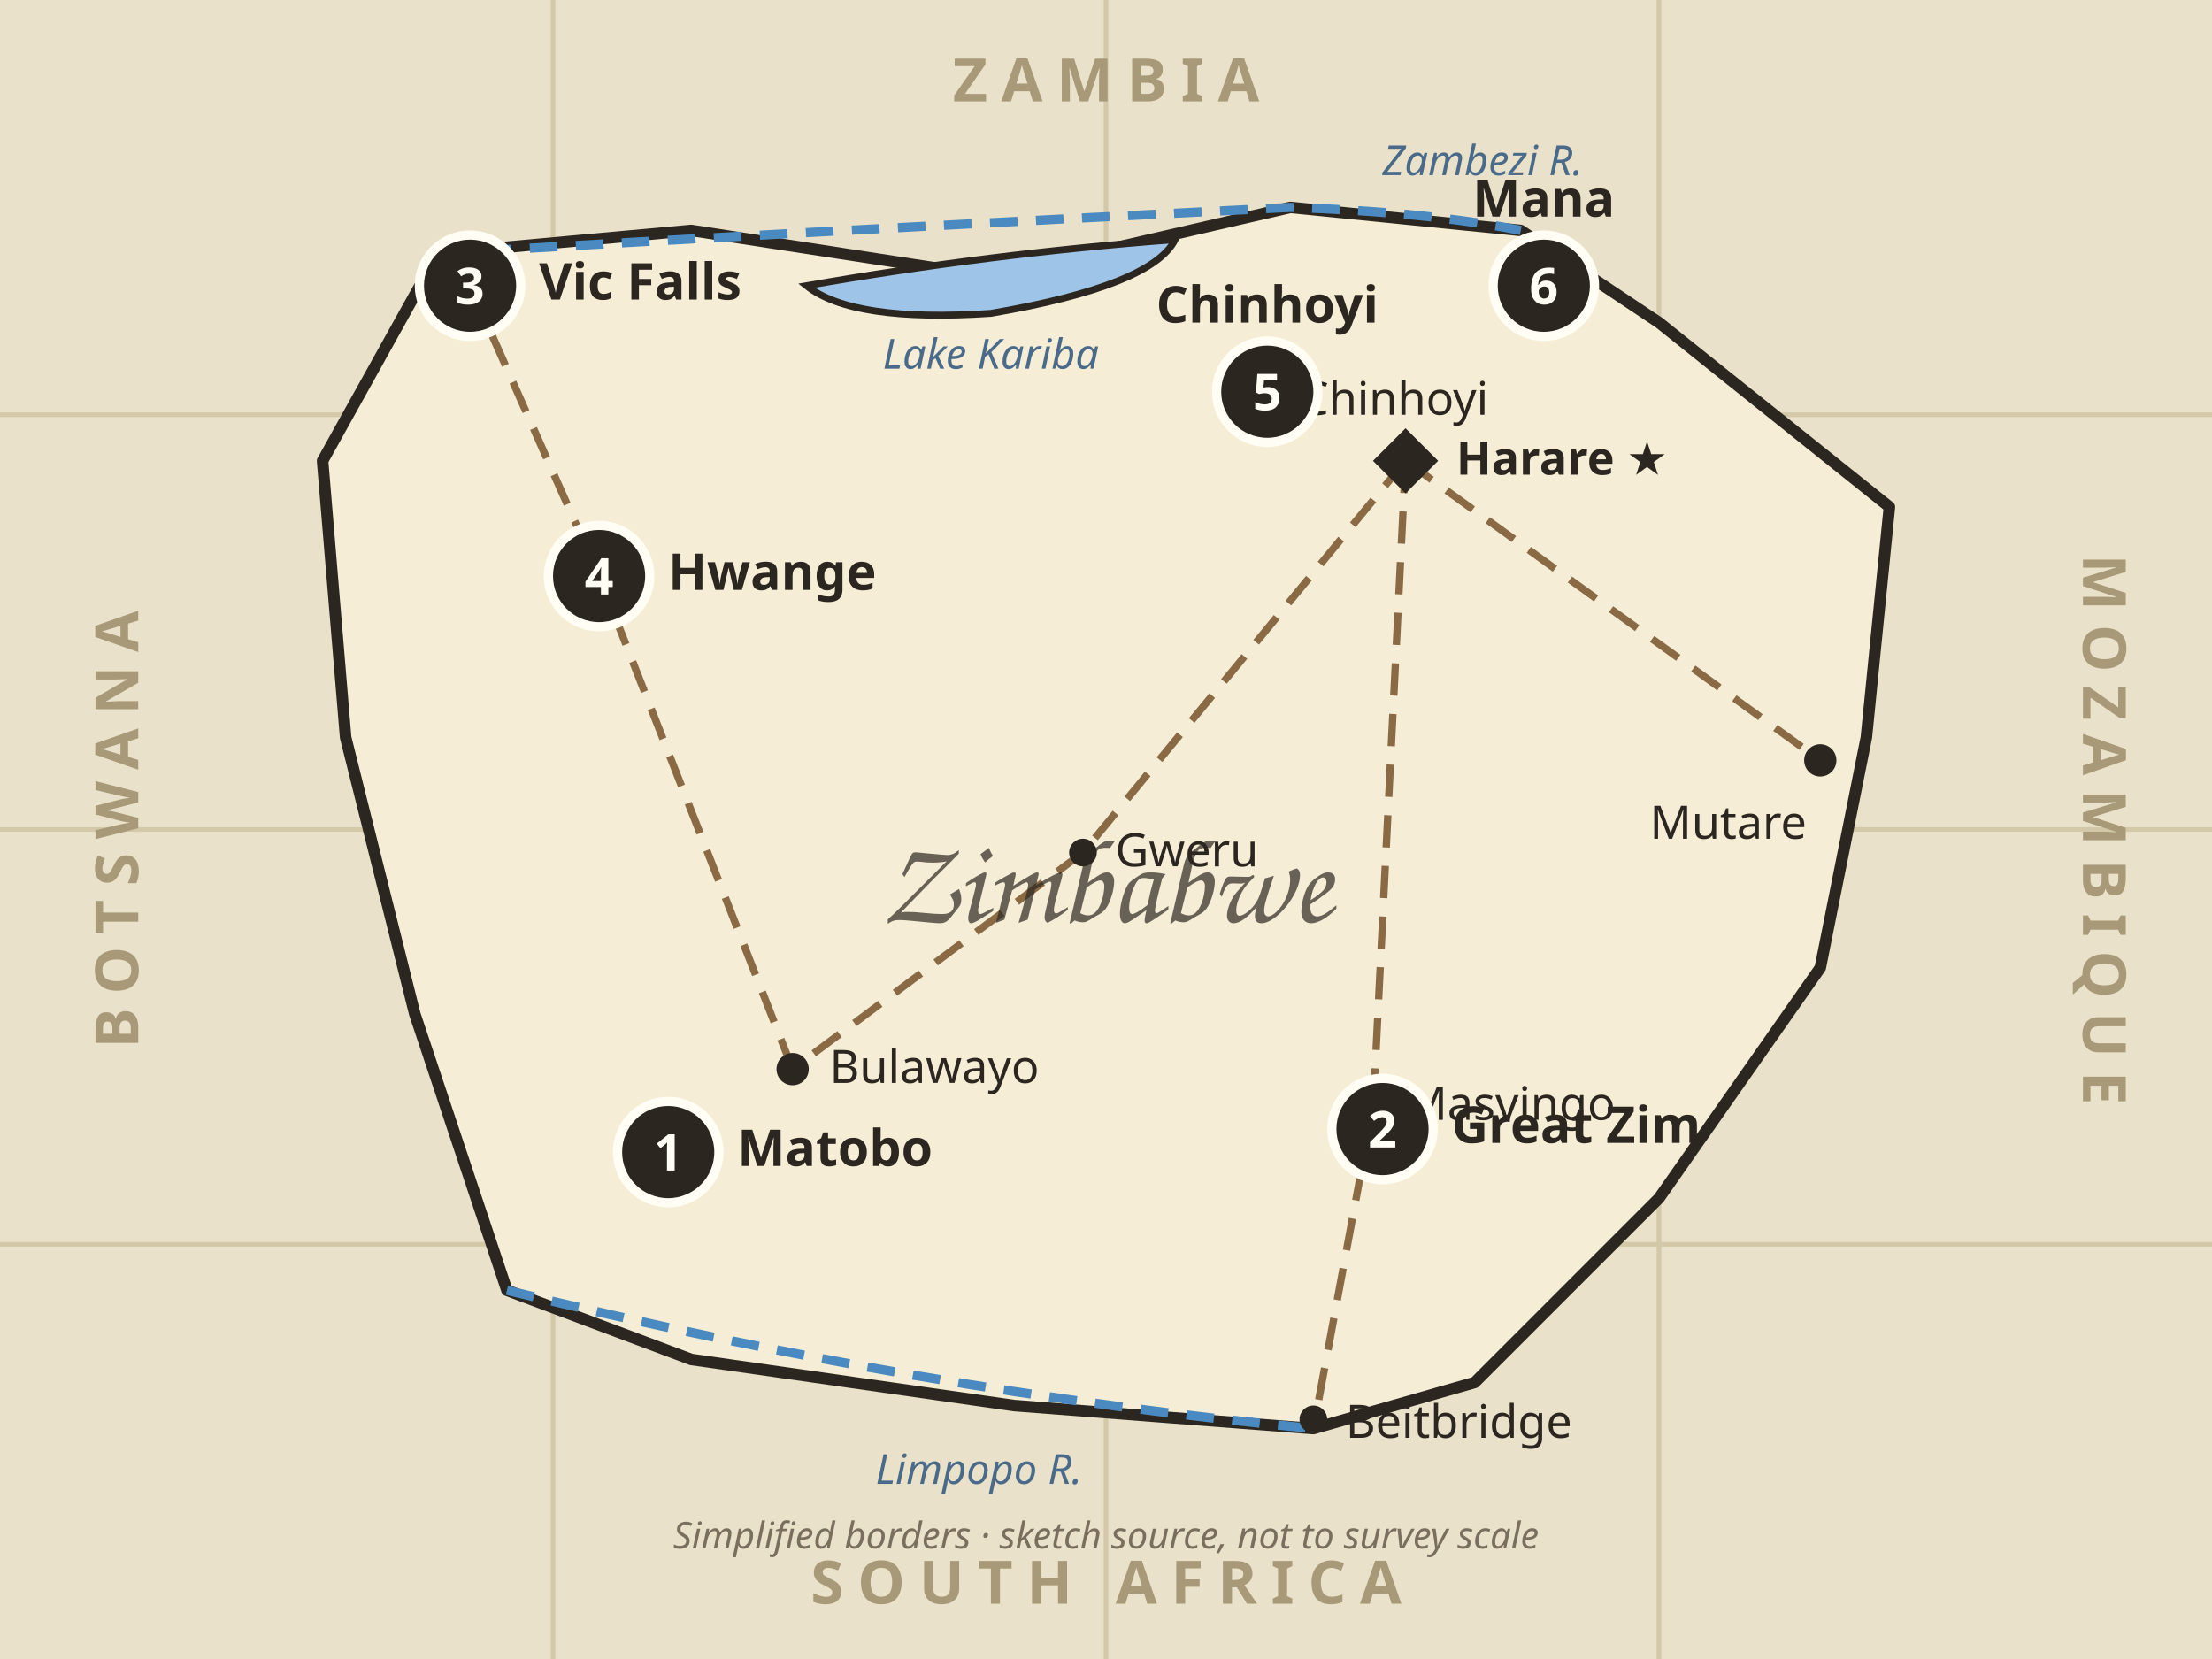
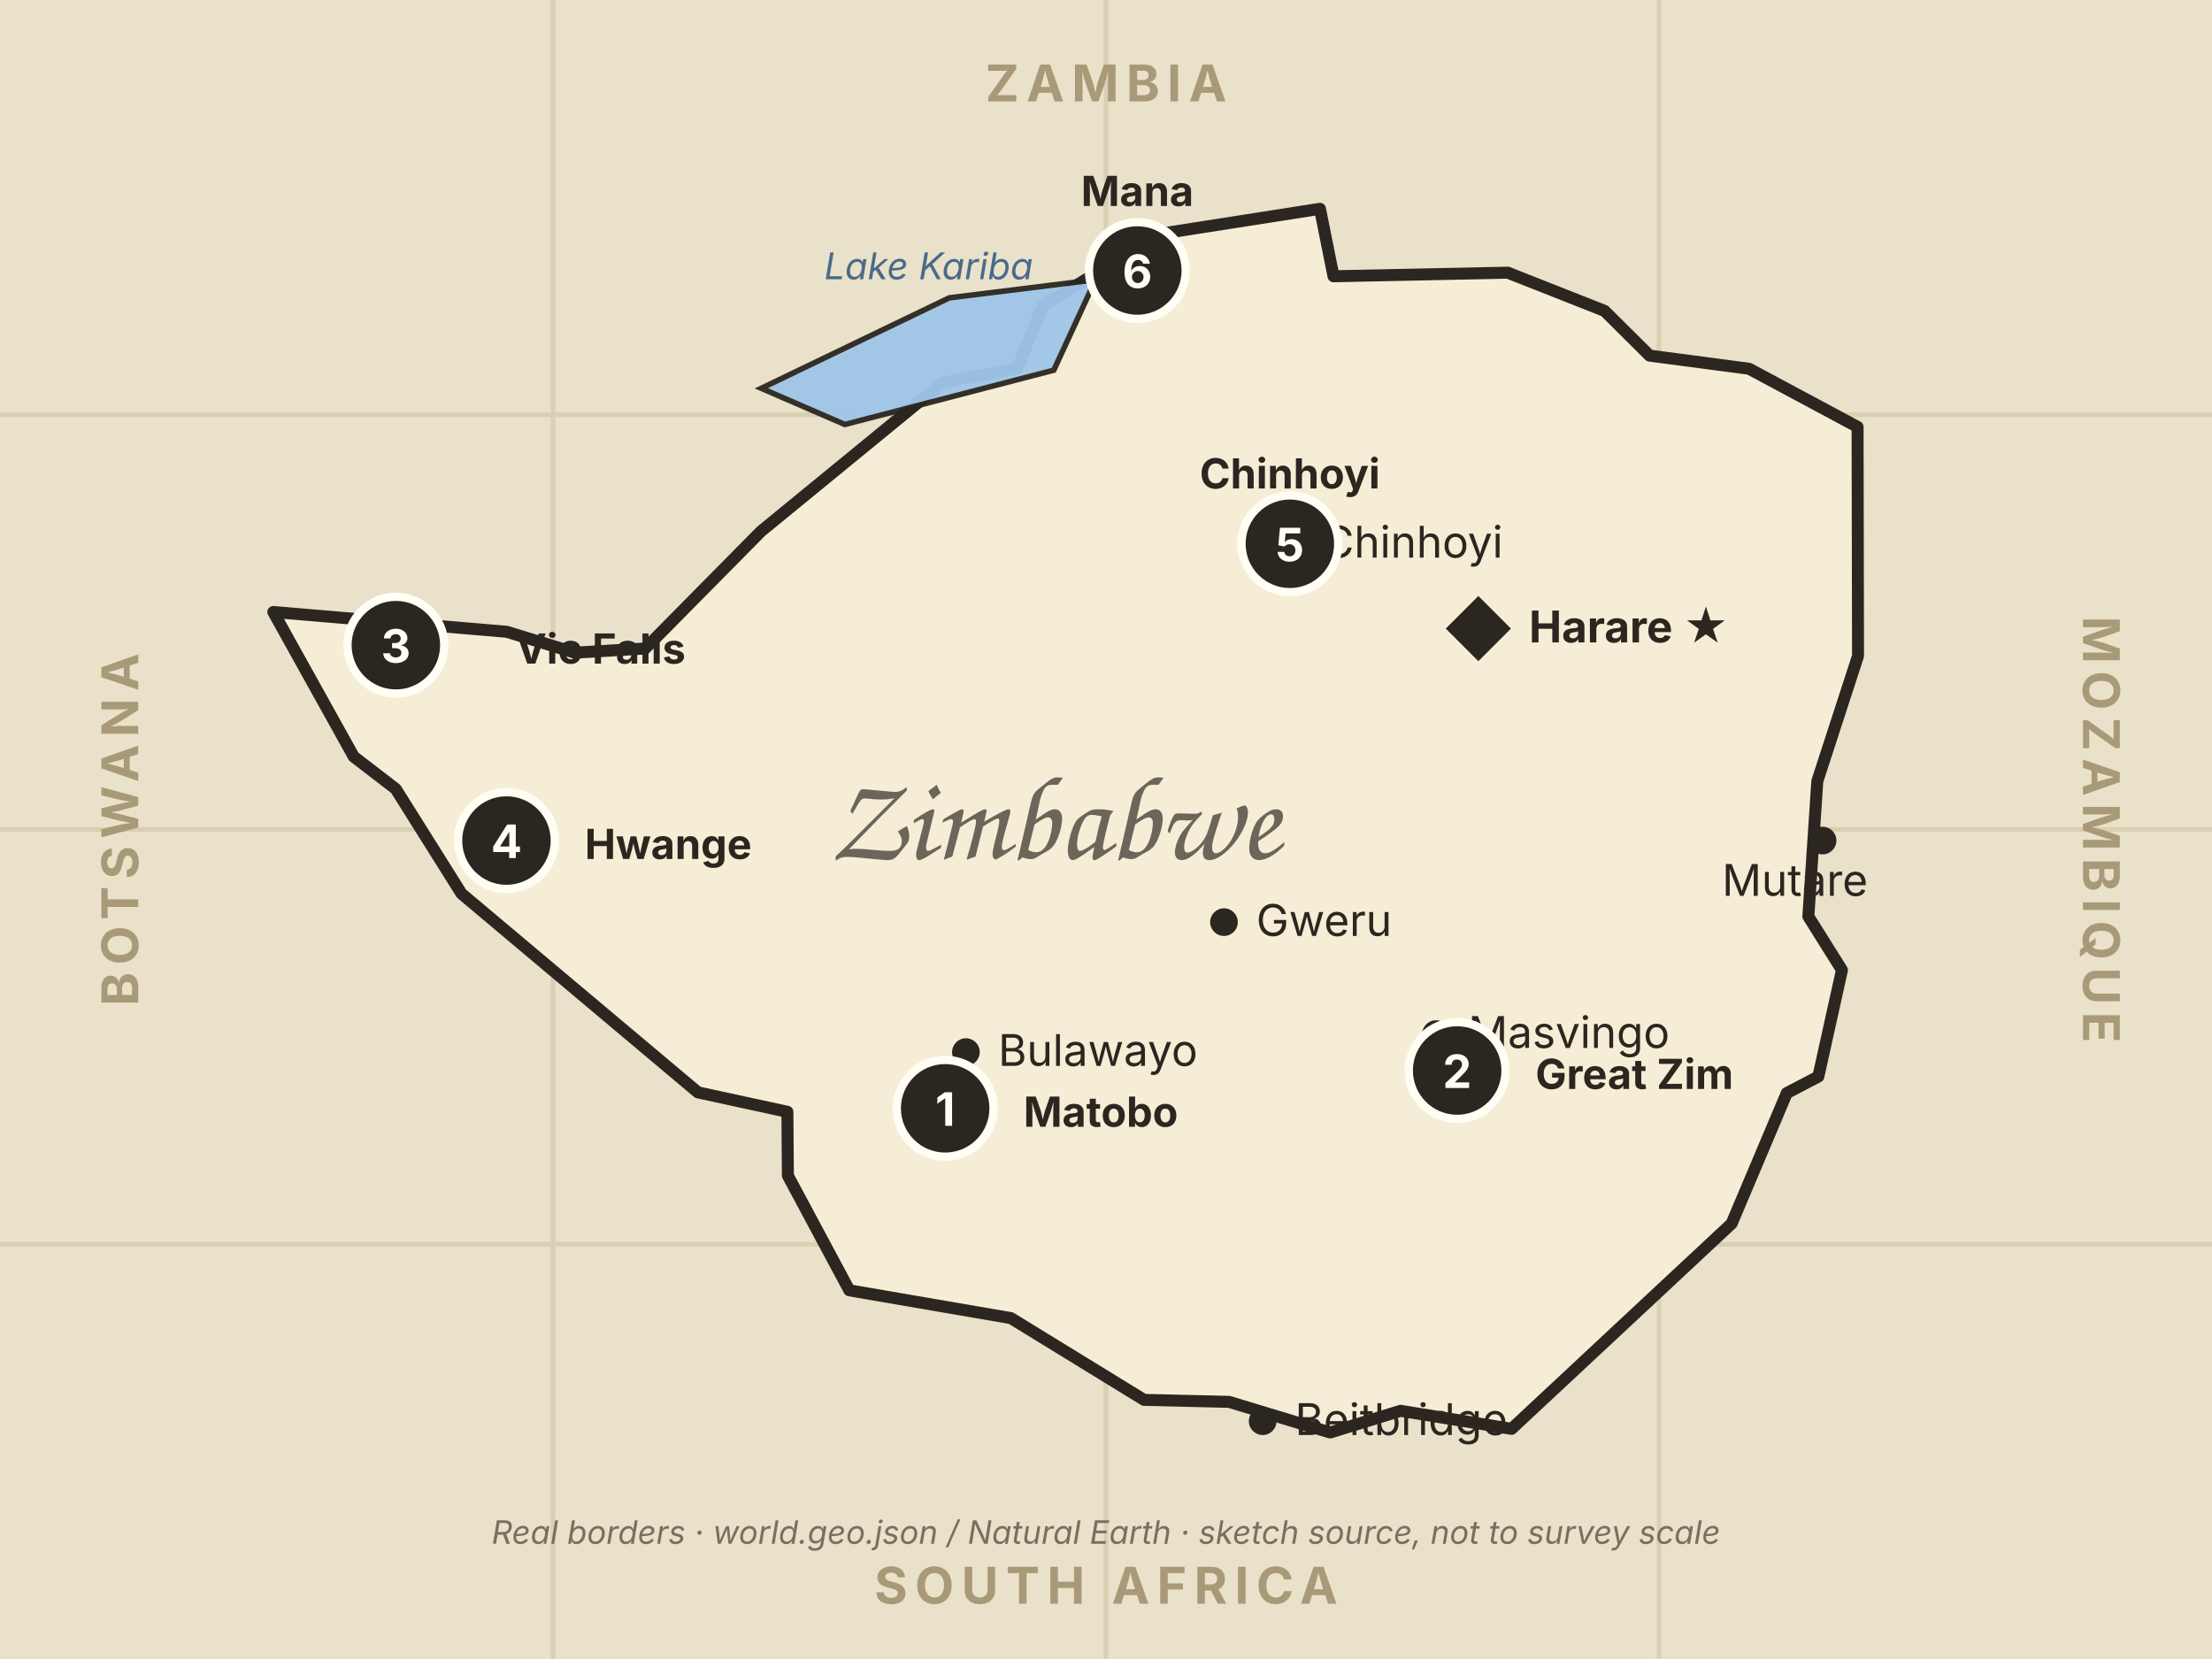
- <svg xmlns="http://www.w3.org/2000/svg" viewBox="0 0 480 360" width="480" height="360">
+ <svg xmlns="http://www.w3.org/2000/svg" viewBox="0 0 480 360" width="480" height="360" role="img" aria-label="Real map of Zimbabwe">
  <rect x="0" y="0" width="480" height="360" fill="#e9e1c9" />
-   <g stroke="#d3c8a8" stroke-width="1">
+   <g stroke="#d3c8a8" stroke-width="1" opacity="0.7">
    <line x1="0" y1="90" x2="480" y2="90" />
    <line x1="0" y1="180" x2="480" y2="180" />
    <line x1="0" y1="270" x2="480" y2="270" />
    <line x1="120" y1="0" x2="120" y2="360" />
    <line x1="240" y1="0" x2="240" y2="360" />
    <line x1="360" y1="0" x2="360" y2="360" />
  </g>
-   <g font-family="sans-serif" font-size="13" font-weight="bold" fill="#a89a78" letter-spacing="3">
+   <g font-family="Inter,sans-serif" font-size="11" font-weight="700" fill="#a89a78" letter-spacing="1.6">
    <text x="240" y="22" text-anchor="middle">ZAMBIA</text>
    <text x="30" y="180" text-anchor="middle" transform="rotate(-90 30 180)">BOTSWANA</text>
    <text x="452" y="180" text-anchor="middle" transform="rotate(90 452 180)">MOZAMBIQUE</text>
    <text x="240" y="348" text-anchor="middle">SOUTH AFRICA</text>
  </g>
-   <path id="country" d="M 95 55 L 150 50 L 215 60 L 280 45 L 330 50 L 360 70 L 410 110 L 405 160 L 395 210 L 360 260 L 320 300 L 285 310 L 220 305 L 150 295 L 110 280 L 90 220 L 75 160 L 70 100 Z" fill="#f5edd5" stroke="#2b2620" stroke-width="2.5" stroke-linejoin="round" />
-   <path d="M 175 62 Q 215 55 255 52 Q 250 62 215 68 Q 185 70 175 62 Z" fill="#9ec5e8" stroke="#2b2620" stroke-width="1.5" />
-   <text x="215" y="80" font-family="sans-serif" font-size="9" font-style="italic" fill="#4a6a8a" text-anchor="middle">Lake Kariba</text>
-   <g fill="none" stroke="#4a8ac0" stroke-width="2" stroke-dasharray="6 4">
-     <path d="M 95 55 Q 180 50 280 45 Q 310 46 330 50" />
-     <path d="M 110 280 Q 200 302 285 310" />
+   <path id="country" d="M 328.01 310.06 L 303.91 306.14 L 288.64 310.85 L 266.70 304.20 L 248.26 303.77 L 219.36 286.03 L 184.30 280.00 L 170.97 255.11 L 170.86 241.26 L 151.44 237.04 L 100.14 193.91 L 85.88 171.20 L 76.76 164.19 L 59.31 132.80 L 109.98 137.10 L 124.71 141.63 L 140.01 140.72 L 165.12 115.31 L 204.55 83.02 L 220.77 79.93 L 226.28 66.32 L 252.10 50.68 L 286.43 45.31 L 289.37 59.95 L 327.18 59.17 L 348.19 67.46 L 357.96 77.17 L 379.55 80.02 L 403.09 92.64 L 403.19 142.33 L 394.35 169.53 L 392.41 198.87 L 399.70 210.50 L 394.58 233.61 L 387.73 237.19 L 375.77 265.50 L 328.01 310.06 Z" fill="#f5edd5" stroke="#2b2620" stroke-width="2.6" stroke-linejoin="round" />
+   <path d="M 165.20 84.26 L 206.00 64.63 L 237.73 60.70 L 228.67 80.33 L 183.33 92.11 L 165.20 84.26 Z" fill="#9ec5e8" stroke="#2b2620" stroke-width="1.2" opacity="0.95" />
+   <text x="201.5" y="60.6" font-family="Inter,sans-serif" font-size="8" font-style="italic" fill="#4a6a8a" text-anchor="middle">Lake Kariba</text>
+   <g font-family="Inter,sans-serif" font-size="9.5" fill="#2b2620">
+     <g>
+       <rect x="315.8" y="131.4" width="10" height="10" fill="#2b2620" transform="rotate(45 320.8 136.4)" />
+       <text x="331.8" y="139.4" font-weight="700">Harare ★</text>
+     </g>
+     <circle cx="209.6" cy="228.3" r="3.0" fill="#2b2620" />
+     <text x="216.6" y="231.3">Bulawayo</text>
+     <circle cx="395.5" cy="182.4" r="3.0" fill="#2b2620" />
+     <text x="389.5" y="194.4" text-anchor="middle">Mutare</text>
+     <circle cx="265.6" cy="200.1" r="3.0" fill="#2b2620" />
+     <text x="272.6" y="203.1">Gweru</text>
+     <circle cx="311.6" cy="224.4" r="3.0" fill="#2b2620" />
+     <text x="318.6" y="227.4">Masvingo</text>
+     <circle cx="279.9" cy="118.0" r="3.0" fill="#2b2620" />
+     <text x="286.9" y="121.0">Chinhoyi</text>
+     <circle cx="274.0" cy="308.4" r="3.0" fill="#2b2620" />
+     <text x="281.0" y="311.4">Beitbridge</text>
  </g>
-   <g font-family="sans-serif" font-size="9" font-style="italic" fill="#4a6a8a">
-     <text x="300" y="38">Zambezi R.</text>
-     <text x="190" y="322">Limpopo R.</text>
-   </g>
-   <g fill="none" stroke="#8a6a45" stroke-width="1.6" stroke-dasharray="7 4">
-     <path d="M 305 100 L 235 185 L 172 232" />
-     <path d="M 305 100 L 298 240 L 285 310" />
-     <path d="M 172 232 L 130 125 L 102 62" />
-     <path d="M 305 100 L 395 165" />
-   </g>
-   <g font-family="sans-serif" font-size="10" fill="#2b2620">
+   <text x="228.7" y="186.3" font-family="Caveat,cursive" font-size="26" font-style="italic" fill="#2b2620" opacity="0.68" text-anchor="middle">Zimbabwe</text>
+   <g font-family="Inter,sans-serif" font-size="9" font-weight="700" text-anchor="middle">
    <g>
-       <rect x="300" y="95" width="10" height="10" fill="#2b2620" transform="rotate(45 305 100)" />
-       <text x="316" y="103" font-weight="bold">Harare ★</text>
-     </g>
-     <circle cx="172" cy="232" r="3.5" fill="#2b2620" />
-     <text x="180" y="235">Bulawayo</text>
-     <circle cx="395" cy="165" r="3.5" fill="#2b2620" />
-     <text x="358" y="182">Mutare</text>
-     <circle cx="235" cy="185" r="3" fill="#2b2620" />
-     <text x="242" y="188">Gweru</text>
-     <circle cx="298" cy="240" r="3" fill="#2b2620" />
-     <text x="305" y="243">Masvingo</text>
-     <circle cx="275" cy="92" r="3" fill="#2b2620" />
-     <text x="282" y="90">Chinhoyi</text>
-     <circle cx="285" cy="308" r="3" fill="#2b2620" />
-     <text x="292" y="312">Beitbridge</text>
-   </g>
-   <text x="240" y="200" font-family="cursive" font-size="26" font-style="italic" fill="#2b2620" opacity="0.7" text-anchor="middle">Zimbabwe</text>
-   <g font-family="sans-serif" font-size="11" font-weight="bold" text-anchor="middle">
-     <g>
-       <circle cx="145" cy="250" r="11" fill="#2b2620" stroke="#fffdf4" stroke-width="2" />
-       <text x="145" y="254" fill="#fffdf4">1</text>
-       <text x="160" y="253" fill="#2b2620" text-anchor="start">Matobo</text>
+       <circle cx="205.1" cy="240.5" r="10.5" fill="#2b2620" stroke="#fffdf4" stroke-width="1.8" />
+       <text x="205.1" y="244.3" fill="#fffdf4" font-size="10">1</text>
+       <text x="222.1" y="244.5" fill="#2b2620" text-anchor="start" font-size="9">Matobo</text>
    </g>
    <g>
-       <circle cx="300" cy="245" r="11" fill="#2b2620" stroke="#fffdf4" stroke-width="2" />
-       <text x="300" y="249" fill="#fffdf4">2</text>
-       <text x="315" y="248" fill="#2b2620" text-anchor="start">Great Zim</text>
+       <circle cx="316.2" cy="232.3" r="10.5" fill="#2b2620" stroke="#fffdf4" stroke-width="1.8" />
+       <text x="316.2" y="236.1" fill="#fffdf4" font-size="10">2</text>
+       <text x="333.2" y="236.3" fill="#2b2620" text-anchor="start" font-size="9">Great Zim</text>
    </g>
    <g>
-       <circle cx="102" cy="62" r="11" fill="#2b2620" stroke="#fffdf4" stroke-width="2" />
-       <text x="102" y="66" fill="#fffdf4">3</text>
-       <text x="117" y="65" fill="#2b2620" text-anchor="start">Vic Falls</text>
+       <circle cx="85.9" cy="140.0" r="10.5" fill="#2b2620" stroke="#fffdf4" stroke-width="1.8" />
+       <text x="85.9" y="143.8" fill="#fffdf4" font-size="10">3</text>
+       <text x="111.9" y="144.0" fill="#2b2620" text-anchor="start" font-size="9">Vic Falls</text>
    </g>
    <g>
-       <circle cx="130" cy="125" r="11" fill="#2b2620" stroke="#fffdf4" stroke-width="2" />
-       <text x="130" y="129" fill="#fffdf4">4</text>
-       <text x="145" y="128" fill="#2b2620" text-anchor="start">Hwange</text>
+       <circle cx="109.9" cy="182.4" r="10.5" fill="#2b2620" stroke="#fffdf4" stroke-width="1.8" />
+       <text x="109.9" y="186.2" fill="#fffdf4" font-size="10">4</text>
+       <text x="126.9" y="186.4" fill="#2b2620" text-anchor="start" font-size="9">Hwange</text>
    </g>
    <g>
-       <circle cx="275" cy="85" r="11" fill="#2b2620" stroke="#fffdf4" stroke-width="2" />
-       <text x="275" y="89" fill="#fffdf4">5</text>
-       <text x="275" y="70" fill="#2b2620" text-anchor="middle">Chinhoyi</text>
+       <circle cx="279.9" cy="118.0" r="10.5" fill="#2b2620" stroke="#fffdf4" stroke-width="1.8" />
+       <text x="279.9" y="121.8" fill="#fffdf4" font-size="10">5</text>
+       <text x="279.9" y="106.0" fill="#2b2620" text-anchor="middle" font-size="9">Chinhoyi</text>
    </g>
    <g>
-       <circle cx="335" cy="62" r="11" fill="#2b2620" stroke="#fffdf4" stroke-width="2" />
-       <text x="335" y="66" fill="#fffdf4">6</text>
-       <text x="335" y="47" fill="#2b2620" text-anchor="middle">Mana</text>
+       <circle cx="246.8" cy="58.7" r="10.5" fill="#2b2620" stroke="#fffdf4" stroke-width="1.8" />
+       <text x="246.8" y="62.5" fill="#fffdf4" font-size="10">6</text>
+       <text x="246.8" y="44.7" fill="#2b2620" text-anchor="middle" font-size="9">Mana</text>
    </g>
  </g>
-   <text x="240" y="336" font-family="sans-serif" font-size="8" font-style="italic" fill="#7a6f5f" text-anchor="middle">Simplified borders · sketch source, not to survey scale</text>
+   <text x="240" y="335" font-family="Inter,sans-serif" font-size="7" font-style="italic" fill="#7a6f5f" text-anchor="middle">Real borders · world.geo.json / Natural Earth · sketch source, not to survey scale</text>
</svg>
